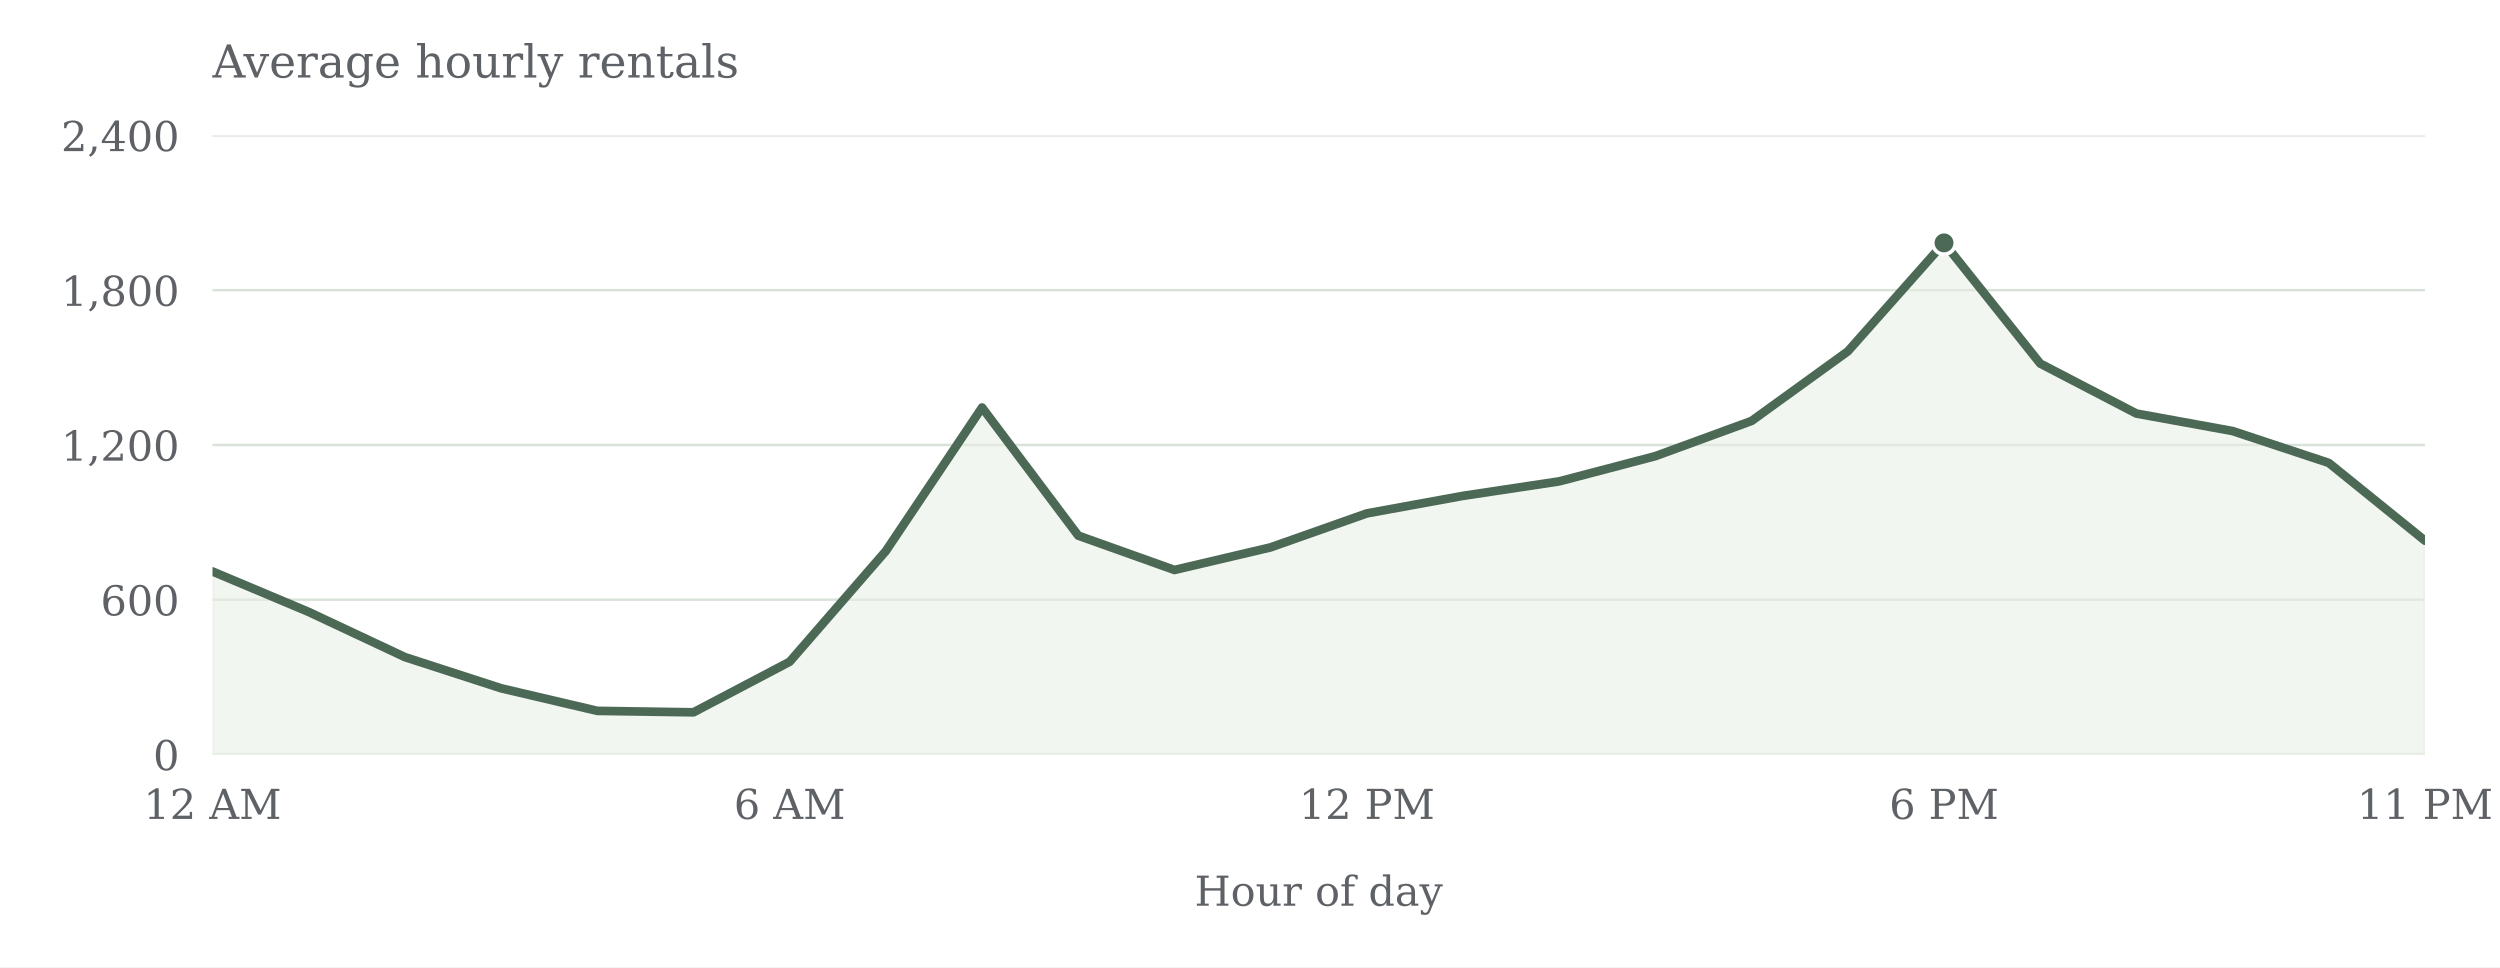
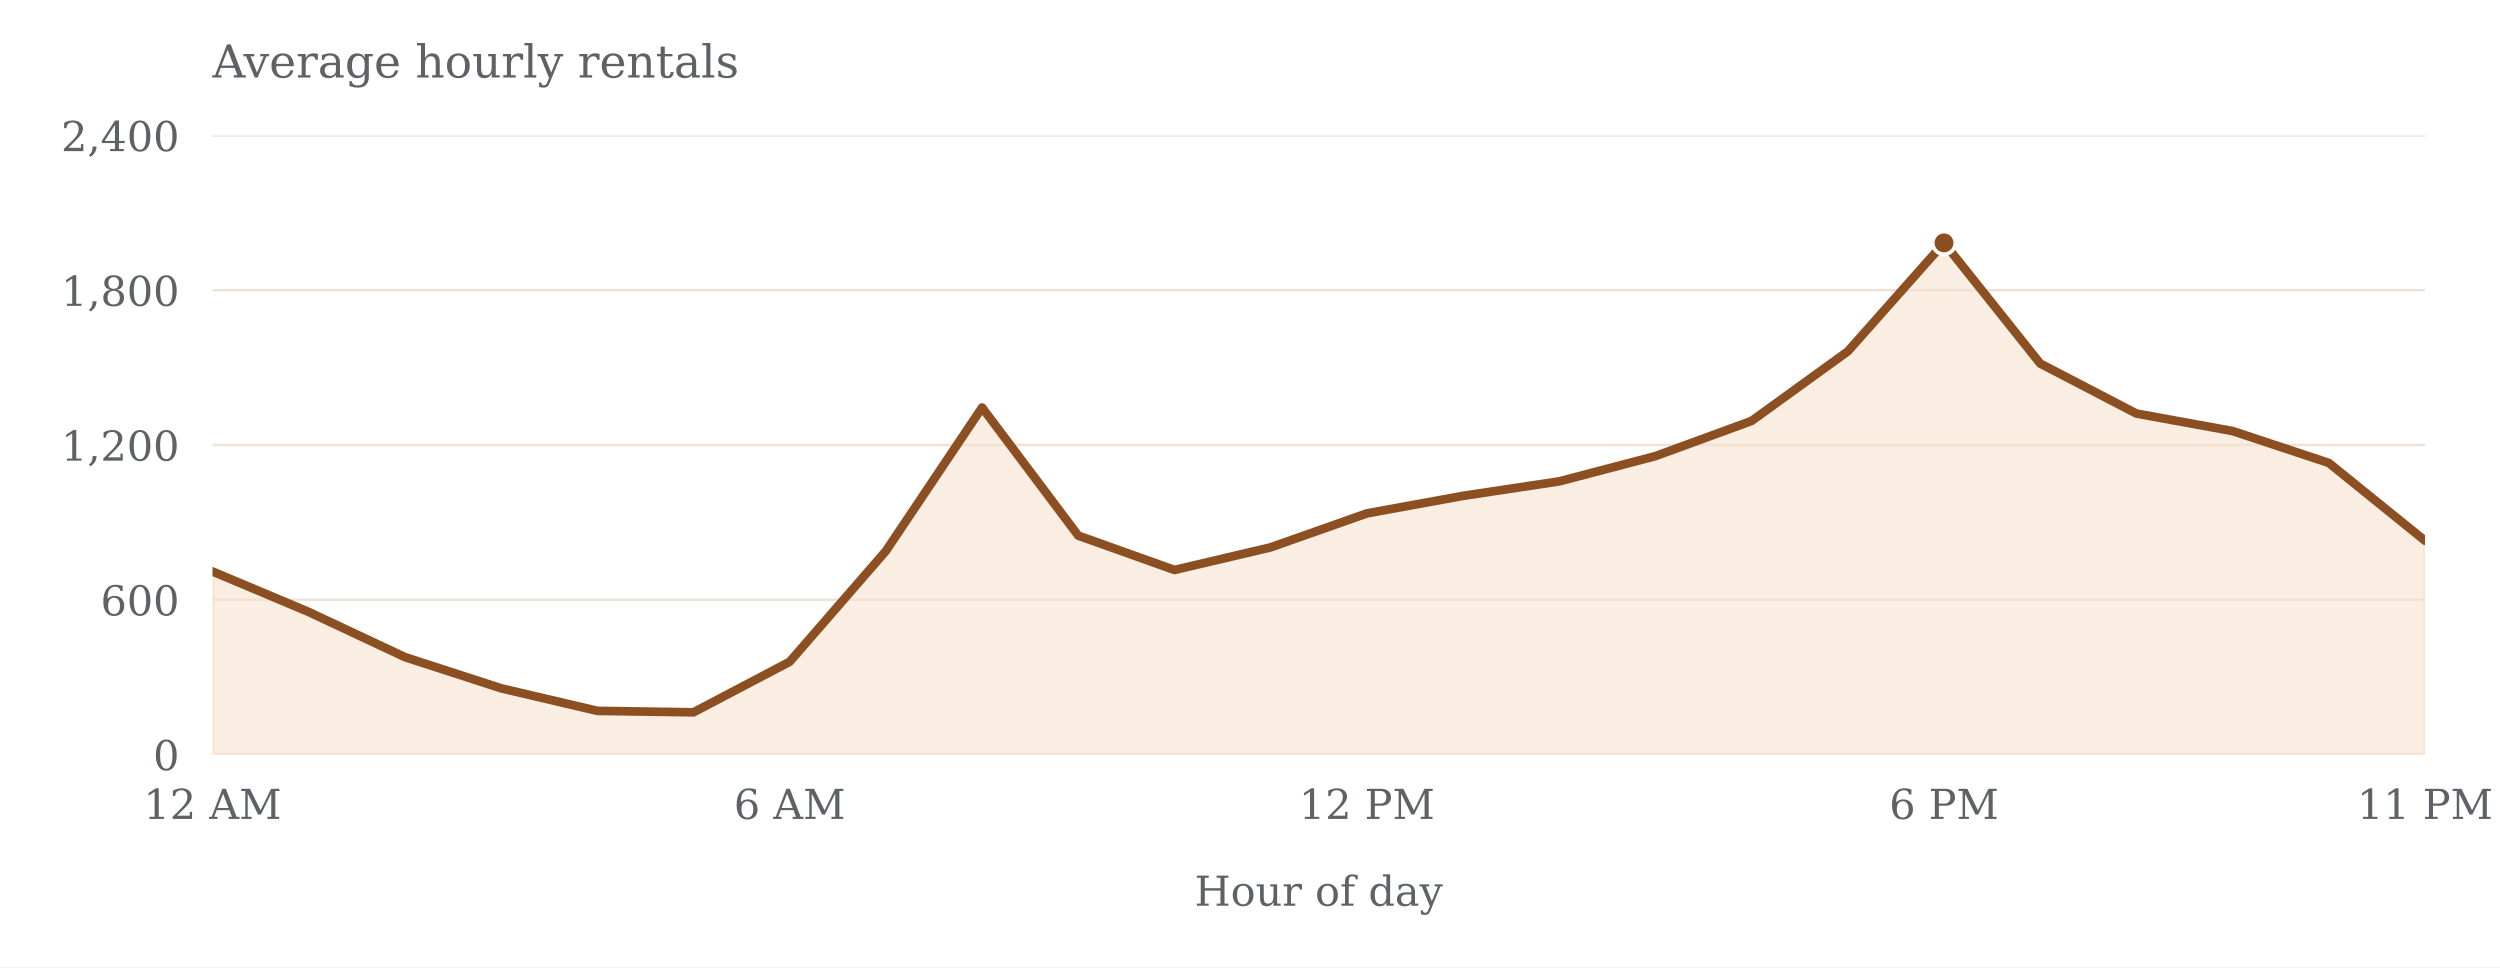
<svg xmlns="http://www.w3.org/2000/svg" xmlns:xlink="http://www.w3.org/1999/xlink" width="604.8pt" height="234pt" viewBox="0 0 604.8 234" version="1.1">
  <defs>
    <style type="text/css">*{stroke-linejoin: round; stroke-linecap: butt}</style>
  </defs>
  <g id="figure_1">
    <g id="patch_1">
      <path d="M 0 234  L 604.8 234  L 604.8 0  L 0 0  z " style="fill: #ffffff" />
    </g>
    <g id="axes_1">
      <g id="patch_2">
        <path d="M 51.408 182.52  L 586.656 182.52  L 586.656 32.76  L 51.408 32.76  z " style="fill: #ffffff" />
      </g>
      <g id="matplotlib.axis_1">
        <g id="xtick_1">
          <g id="line2d_1" />
          <g id="text_1">
            <text style="font-size: 10px; font-family: 'DejaVu Serif'; text-anchor: middle; fill: #5e6266" x="51.408" y="198.118" transform="rotate(-0 51.408 198.1177)">12 AM</text>
          </g>
        </g>
        <g id="xtick_2">
          <g id="line2d_2" />
          <g id="text_2">
            <text style="font-size: 10px; font-family: 'DejaVu Serif'; text-anchor: middle; fill: #5e6266" x="191.038" y="198.118" transform="rotate(-0 191.0379 198.1177)">6 AM</text>
          </g>
        </g>
        <g id="xtick_3">
          <g id="line2d_3" />
          <g id="text_3">
            <text style="font-size: 10px; font-family: 'DejaVu Serif'; text-anchor: middle; fill: #5e6266" x="330.668" y="198.118" transform="rotate(-0 330.6678 198.1177)">12 PM</text>
          </g>
        </g>
        <g id="xtick_4">
          <g id="line2d_4" />
          <g id="text_4">
            <text style="font-size: 10px; font-family: 'DejaVu Serif'; text-anchor: middle; fill: #5e6266" x="470.298" y="198.118" transform="rotate(-0 470.2977 198.1177)">6 PM</text>
          </g>
        </g>
        <g id="xtick_5">
          <g id="line2d_5" />
          <g id="text_5">
            <text style="font-size: 10px; font-family: 'DejaVu Serif'; text-anchor: middle; fill: #5e6266" x="586.656" y="198.118" transform="rotate(-0 586.656 198.1177)">11 PM</text>
          </g>
        </g>
        <g id="text_6">
          <text style="font-size: 10px; font-family: 'DejaVu Serif'; text-anchor: middle; fill: #5e6266" x="319.032" y="219.118" transform="rotate(-0 319.032 219.1184)">Hour of day</text>
        </g>
      </g>
      <g id="matplotlib.axis_2">
        <g id="ytick_1">
          <g id="line2d_6">
-             <path d="M 51.408 182.52  L 586.656 182.52  " clip-path="url(#pa7c4d0df6f)" style="fill: none; stroke: #d9e2d8; stroke-width: 0.6; stroke-linecap: square" />
+             <path d="M 51.408 182.52  L 586.656 182.52  " clip-path="url(#pa7c4d0df6f)" style="fill: none; stroke: #ede2d7; stroke-width: 0.6; stroke-linecap: square" />
          </g>
          <g id="line2d_7" />
          <g id="text_7">
            <text style="font-size: 10px; font-family: 'DejaVu Serif'; text-anchor: end; fill: #5e6266" x="43.408" y="186.319" transform="rotate(-0 43.408 186.3188)">0</text>
          </g>
        </g>
        <g id="ytick_2">
          <g id="line2d_8">
-             <path d="M 51.408 145.08  L 586.656 145.08  " clip-path="url(#pa7c4d0df6f)" style="fill: none; stroke: #d9e2d8; stroke-width: 0.6; stroke-linecap: square" />
+             <path d="M 51.408 145.08  L 586.656 145.08  " clip-path="url(#pa7c4d0df6f)" style="fill: none; stroke: #ede2d7; stroke-width: 0.6; stroke-linecap: square" />
          </g>
          <g id="line2d_9" />
          <g id="text_8">
            <text style="font-size: 10px; font-family: 'DejaVu Serif'; text-anchor: end; fill: #5e6266" x="43.408" y="148.879" transform="rotate(-0 43.408 148.8788)">600</text>
          </g>
        </g>
        <g id="ytick_3">
          <g id="line2d_10">
-             <path d="M 51.408 107.64  L 586.656 107.64  " clip-path="url(#pa7c4d0df6f)" style="fill: none; stroke: #d9e2d8; stroke-width: 0.6; stroke-linecap: square" />
+             <path d="M 51.408 107.64  L 586.656 107.64  " clip-path="url(#pa7c4d0df6f)" style="fill: none; stroke: #ede2d7; stroke-width: 0.6; stroke-linecap: square" />
          </g>
          <g id="line2d_11" />
          <g id="text_9">
            <text style="font-size: 10px; font-family: 'DejaVu Serif'; text-anchor: end; fill: #5e6266" x="43.408" y="111.439" transform="rotate(-0 43.408 111.4388)">1,200</text>
          </g>
        </g>
        <g id="ytick_4">
          <g id="line2d_12">
-             <path d="M 51.408 70.2  L 586.656 70.2  " clip-path="url(#pa7c4d0df6f)" style="fill: none; stroke: #d9e2d8; stroke-width: 0.6; stroke-linecap: square" />
+             <path d="M 51.408 70.2  L 586.656 70.2  " clip-path="url(#pa7c4d0df6f)" style="fill: none; stroke: #ede2d7; stroke-width: 0.6; stroke-linecap: square" />
          </g>
          <g id="line2d_13" />
          <g id="text_10">
            <text style="font-size: 10px; font-family: 'DejaVu Serif'; text-anchor: end; fill: #5e6266" x="43.408" y="73.999" transform="rotate(-0 43.408 73.99883)">1,800</text>
          </g>
        </g>
        <g id="ytick_5">
          <g id="line2d_14">
-             <path d="M 51.408 32.76  L 586.656 32.76  " clip-path="url(#pa7c4d0df6f)" style="fill: none; stroke: #d9e2d8; stroke-width: 0.6; stroke-linecap: square" />
+             <path d="M 51.408 32.76  L 586.656 32.76  " clip-path="url(#pa7c4d0df6f)" style="fill: none; stroke: #ede2d7; stroke-width: 0.6; stroke-linecap: square" />
          </g>
          <g id="line2d_15" />
          <g id="text_11">
            <text style="font-size: 10px; font-family: 'DejaVu Serif'; text-anchor: end; fill: #5e6266" x="43.408" y="36.559" transform="rotate(-0 43.408 36.55883)">2,400</text>
          </g>
        </g>
      </g>
      <g id="FillBetweenPolyCollection_1">
        <defs>
-           <path id="m3e289af728" d="M 51.408 -51.48  L 51.408 -95.749  L 74.68 -85.956  L 97.951 -75.034  L 121.223 -67.489  L 144.495 -62.027  L 167.766 -61.677  L 191.038 -73.912  L 214.31 -100.706  L 237.581 -135.41  L 260.853 -104.422  L 284.125 -96.113  L 307.396 -101.584  L 330.668 -109.802  L 353.939 -114.046  L 377.211 -117.551  L 400.483 -123.658  L 423.754 -132.176  L 447.026 -149.003  L 470.298 -175.24  L 493.569 -146.051  L 516.841 -133.954  L 540.113 -129.718  L 563.384 -122.005  L 586.656 -103.193  L 586.656 -51.48  L 586.656 -51.48  L 563.384 -51.48  L 540.113 -51.48  L 516.841 -51.48  L 493.569 -51.48  L 470.298 -51.48  L 447.026 -51.48  L 423.754 -51.48  L 400.483 -51.48  L 377.211 -51.48  L 353.939 -51.48  L 330.668 -51.48  L 307.396 -51.48  L 284.125 -51.48  L 260.853 -51.48  L 237.581 -51.48  L 214.31 -51.48  L 191.038 -51.48  L 167.766 -51.48  L 144.495 -51.48  L 121.223 -51.48  L 97.951 -51.48  L 74.68 -51.48  L 51.408 -51.48  z " style="stroke: #e7eee4; stroke-opacity: 0.55" />
+           <path id="m3e289af728" d="M 51.408 -51.48  L 51.408 -95.749  L 74.68 -85.956  L 97.951 -75.034  L 121.223 -67.489  L 144.495 -62.027  L 167.766 -61.677  L 191.038 -73.912  L 214.31 -100.706  L 237.581 -135.41  L 260.853 -104.422  L 284.125 -96.113  L 307.396 -101.584  L 330.668 -109.802  L 353.939 -114.046  L 377.211 -117.551  L 400.483 -123.658  L 423.754 -132.176  L 447.026 -149.003  L 470.298 -175.24  L 493.569 -146.051  L 516.841 -133.954  L 540.113 -129.718  L 563.384 -122.005  L 586.656 -103.193  L 586.656 -51.48  L 586.656 -51.48  L 563.384 -51.48  L 540.113 -51.48  L 516.841 -51.48  L 493.569 -51.48  L 470.298 -51.48  L 447.026 -51.48  L 423.754 -51.48  L 400.483 -51.48  L 377.211 -51.48  L 353.939 -51.48  L 330.668 -51.48  L 307.396 -51.48  L 284.125 -51.48  L 260.853 -51.48  L 237.581 -51.48  L 214.31 -51.48  L 191.038 -51.48  L 167.766 -51.48  L 144.495 -51.48  L 121.223 -51.48  L 97.951 -51.48  L 74.68 -51.48  L 51.408 -51.48  z " style="stroke: #f6dfca; stroke-opacity: 0.55" />
        </defs>
        <g clip-path="url(#pa7c4d0df6f)">
-           <use xlink:href="#m3e289af728" x="0" y="234" style="fill: #e7eee4; fill-opacity: 0.55; stroke: #e7eee4; stroke-opacity: 0.55" />
+           <use xlink:href="#m3e289af728" x="0" y="234" style="fill: #f6dfca; fill-opacity: 0.55; stroke: #f6dfca; stroke-opacity: 0.55" />
        </g>
      </g>
      <g id="line2d_16">
-         <path d="M 51.408 138.251  L 74.68 148.044  L 97.951 158.966  L 121.223 166.511  L 144.495 171.973  L 167.766 172.323  L 191.038 160.088  L 214.31 133.294  L 237.581 98.59  L 260.853 129.578  L 284.125 137.887  L 307.396 132.416  L 330.668 124.198  L 353.939 119.954  L 377.211 116.449  L 400.483 110.342  L 423.754 101.824  L 447.026 84.997  L 470.298 58.76  L 493.569 87.949  L 516.841 100.046  L 540.113 104.282  L 563.384 111.995  L 586.656 130.807  " clip-path="url(#pa7c4d0df6f)" style="fill: none; stroke: #4c6956; stroke-width: 2.1; stroke-linecap: round" />
+         <path d="M 51.408 138.251  L 74.68 148.044  L 97.951 158.966  L 121.223 166.511  L 144.495 171.973  L 167.766 172.323  L 191.038 160.088  L 214.31 133.294  L 237.581 98.59  L 260.853 129.578  L 284.125 137.887  L 307.396 132.416  L 330.668 124.198  L 353.939 119.954  L 377.211 116.449  L 400.483 110.342  L 423.754 101.824  L 447.026 84.997  L 470.298 58.76  L 493.569 87.949  L 516.841 100.046  L 540.113 104.282  L 563.384 111.995  L 586.656 130.807  " clip-path="url(#pa7c4d0df6f)" style="fill: none; stroke: #8b4f22; stroke-width: 2.1; stroke-linecap: round" />
      </g>
      <g id="text_12">
        <text style="font-size: 11px; font-family: 'DejaVu Serif'; text-anchor: start; fill: #5e6266" x="51.408" y="18.76" transform="rotate(-0 51.408 18.76)">Average hourly rentals</text>
      </g>
      <g id="PathCollection_1">
        <defs>
          <path id="m748b111304" d="M 0 2.739  C 0.726 2.739 1.423 2.45 1.936 1.936  C 2.45 1.423 2.739 0.726 2.739 0  C 2.739 -0.726 2.45 -1.423 1.936 -1.936  C 1.423 -2.45 0.726 -2.739 0 -2.739  C -0.726 -2.739 -1.423 -2.45 -1.936 -1.936  C -2.45 -1.423 -2.739 -0.726 -2.739 0  C -2.739 0.726 -2.45 1.423 -1.936 1.936  C -1.423 2.45 -0.726 2.739 0 2.739  z " style="stroke: #ffffff; stroke-width: 0.9" />
        </defs>
        <g clip-path="url(#pa7c4d0df6f)">
-           <use xlink:href="#m748b111304" x="470.298" y="58.76" style="fill: #4c6956; stroke: #ffffff; stroke-width: 0.9" />
+           <use xlink:href="#m748b111304" x="470.298" y="58.76" style="fill: #8b4f22; stroke: #ffffff; stroke-width: 0.9" />
        </g>
      </g>
    </g>
  </g>
  <defs>
    <clipPath id="pa7c4d0df6f">
      <rect x="51.408" y="32.76" width="535.248" height="149.76" />
    </clipPath>
  </defs>
</svg>
